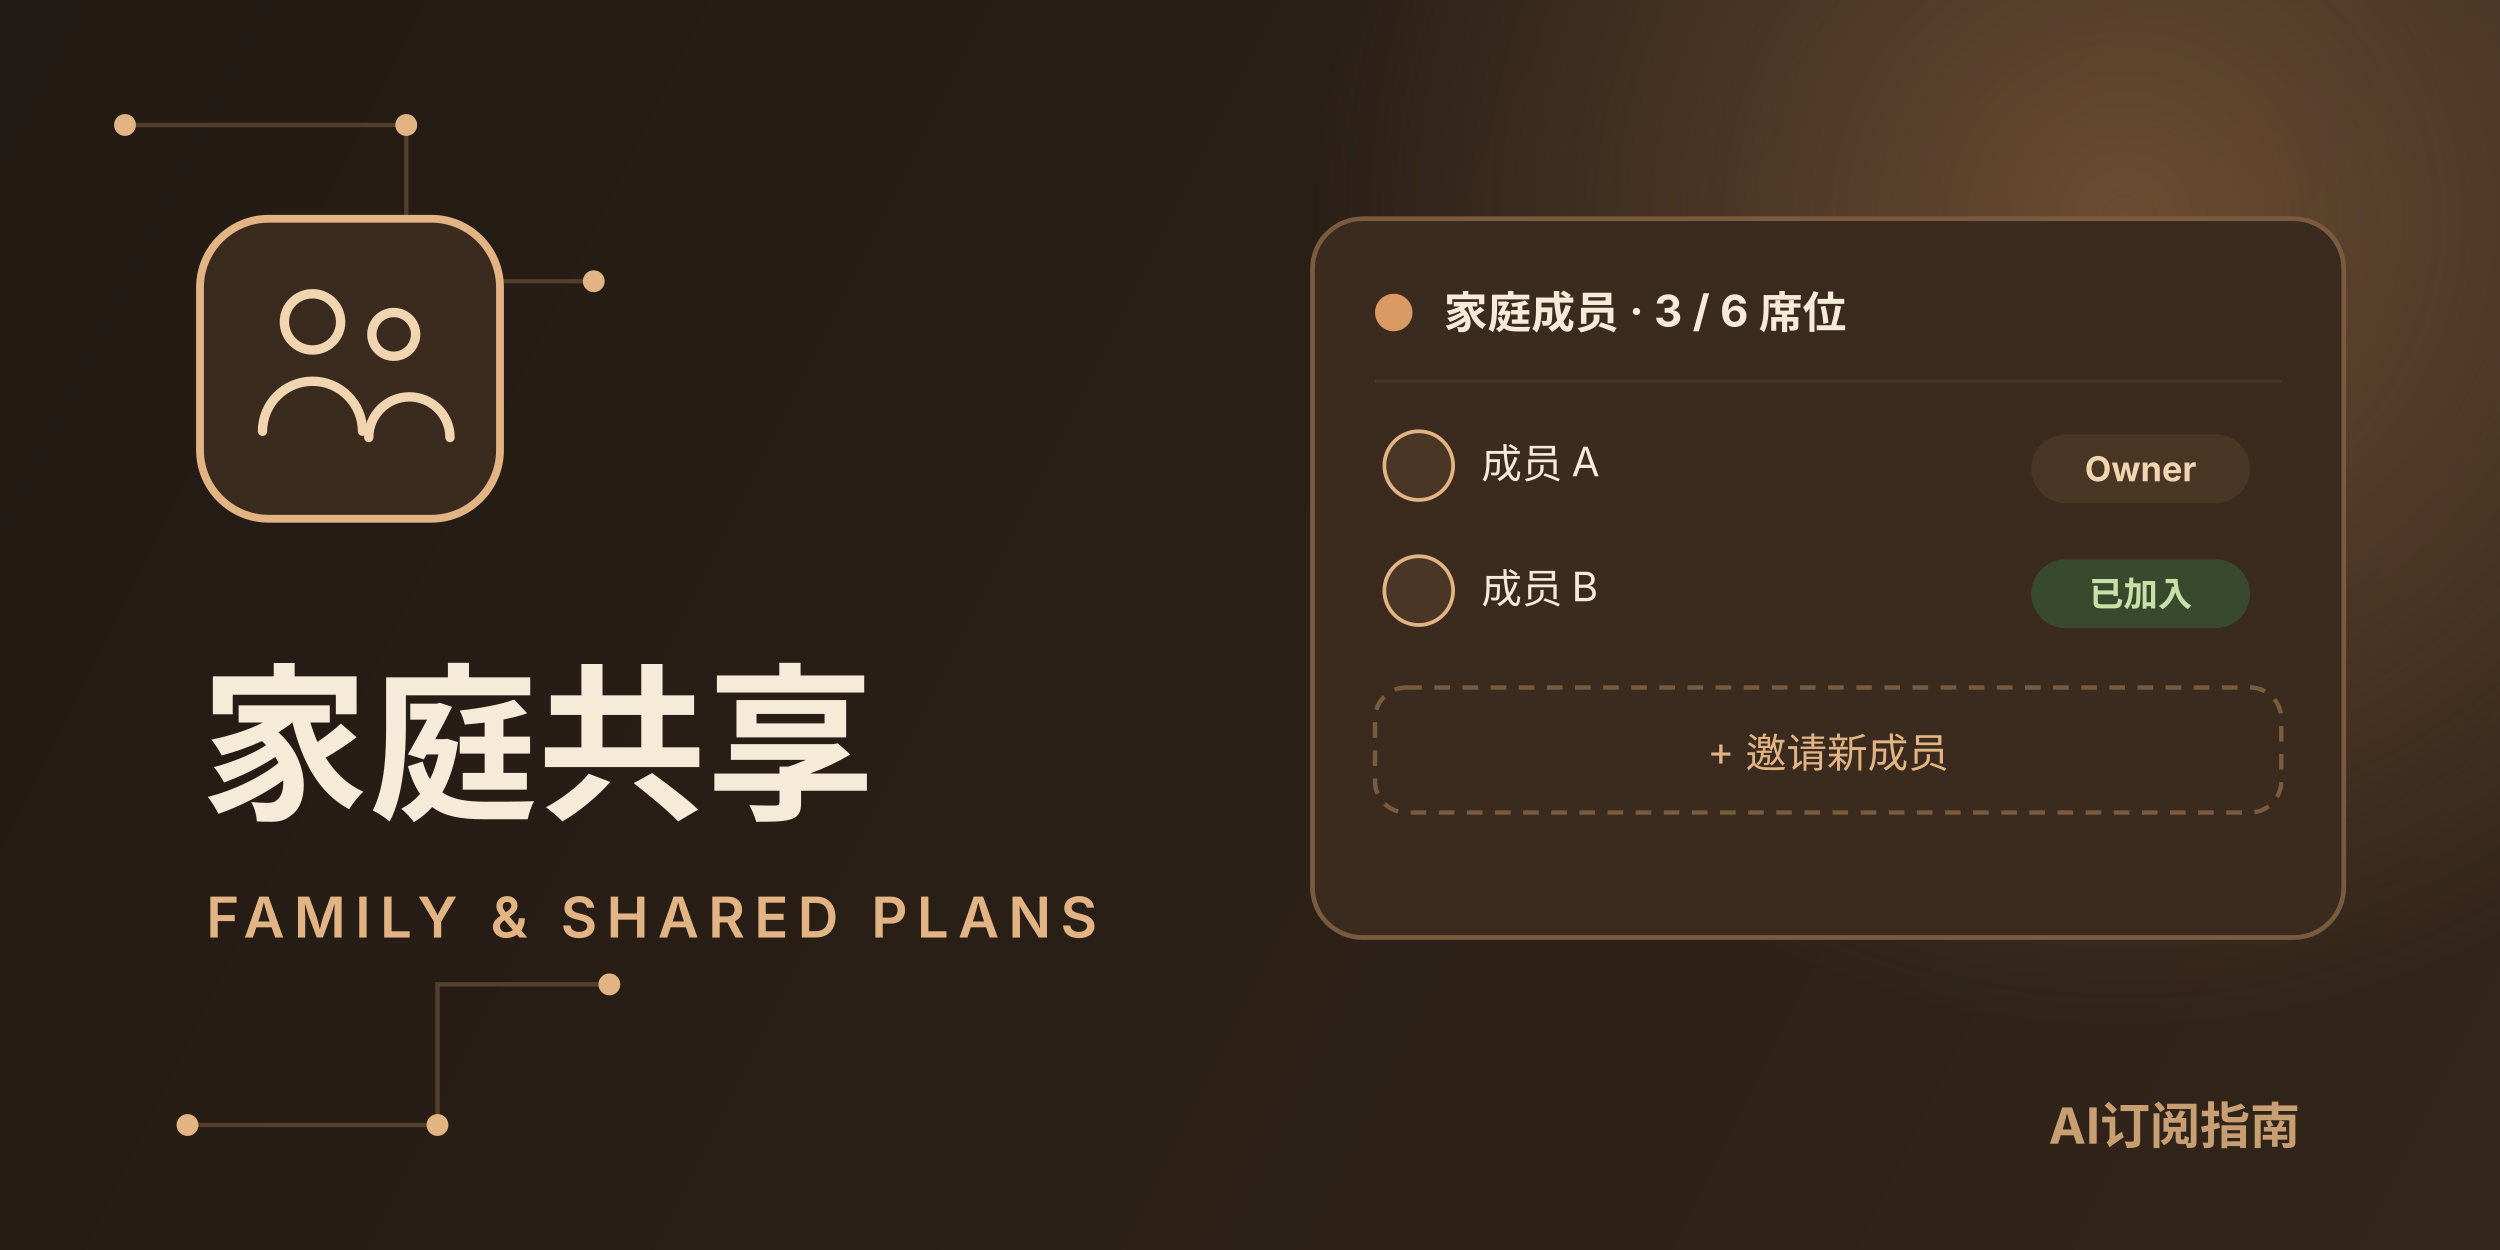
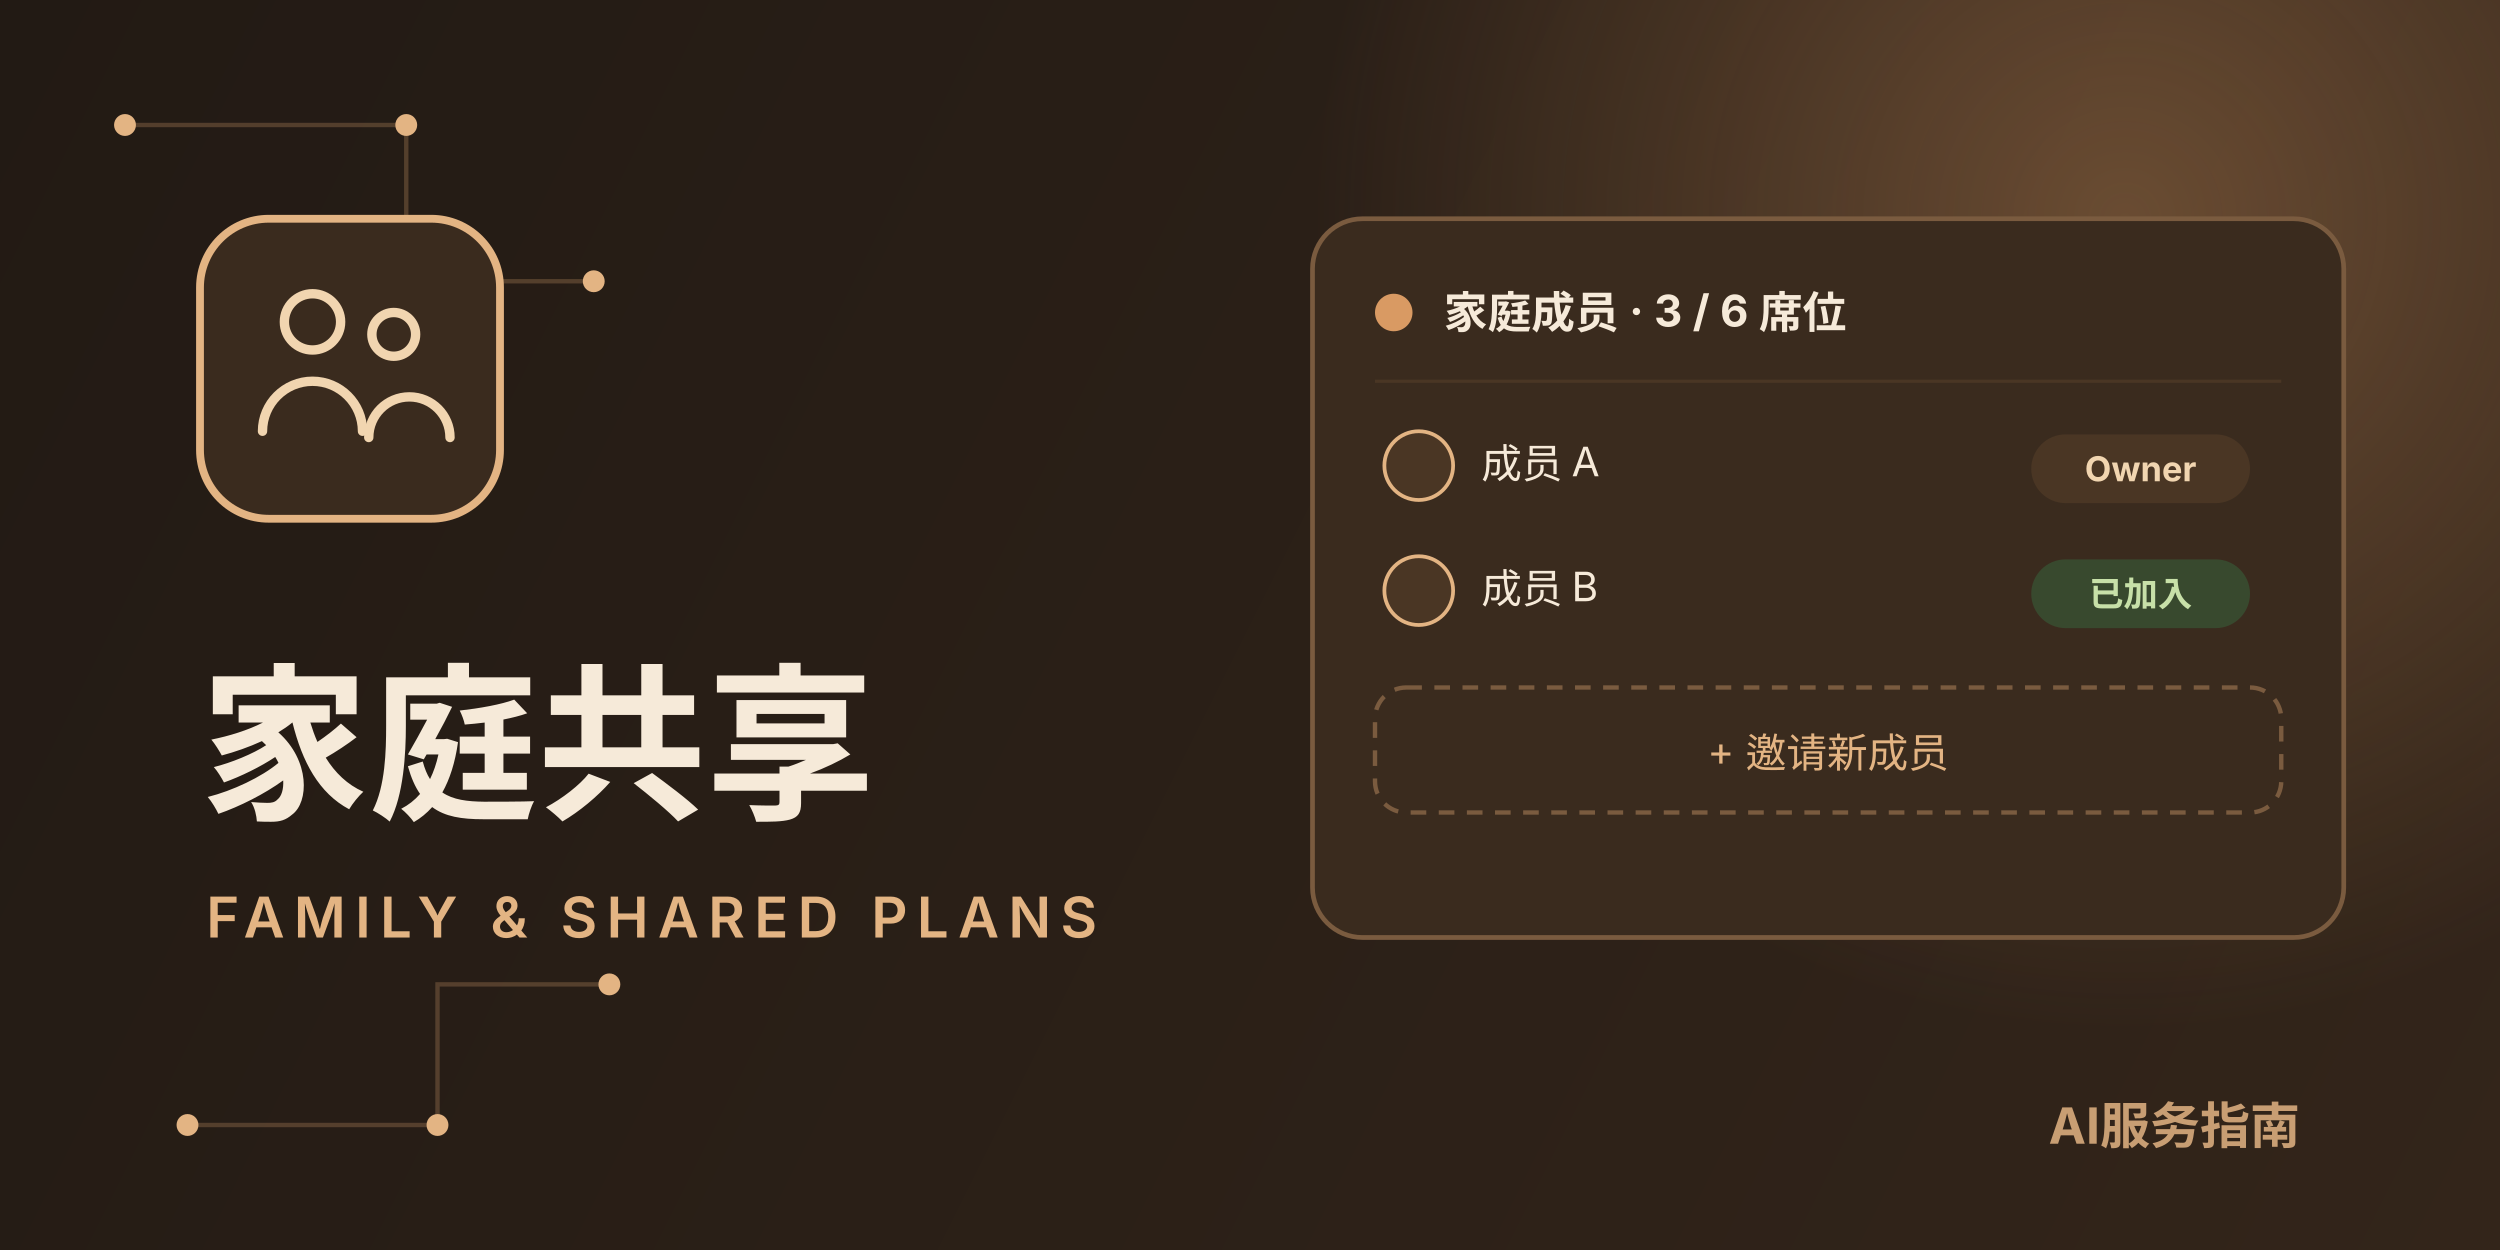
<svg xmlns="http://www.w3.org/2000/svg" viewBox="0 0 800 400" role="img" aria-label="海外AI订阅家庭共享套餐指南封面图">
  <defs>
    <linearGradient id="bgGrad5" x1="0" y1="0" x2="800" y2="400" gradientUnits="userSpaceOnUse">
      <stop offset="0" stop-color="#221a14" />
      <stop offset="1" stop-color="#33251a" />
    </linearGradient>
    <radialGradient id="glow5" cx="680" cy="70" r="260" gradientUnits="userSpaceOnUse">
      <stop offset="0" stop-color="#d99a63" stop-opacity="0.35" />
      <stop offset="1" stop-color="#d99a63" stop-opacity="0" />
    </radialGradient>
  </defs>
  <rect width="800" height="400" fill="url(#bgGrad5)" />
  <rect width="800" height="400" fill="url(#glow5)" />
  <g stroke="#7a5b3f" stroke-width="1.4" opacity="0.55" fill="none">
    <path d="M40 40 h90 v50 h60" />
    <path d="M60 360 h80 v-45 h55" />
  </g>
  <g fill="#e3b483">
    <circle cx="40" cy="40" r="3.5" />
    <circle cx="130" cy="40" r="3.5" />
    <circle cx="190" cy="90" r="3.5" />
    <circle cx="60" cy="360" r="3.5" />
    <circle cx="140" cy="360" r="3.5" />
    <circle cx="195" cy="315" r="3.5" />
  </g>
  <rect x="64" y="70" width="96" height="96" rx="22" fill="#3a2b1e" stroke="#e3b483" stroke-width="2.5" />
  <g fill="none" stroke="#f1d5b0" stroke-width="3" stroke-linecap="round" stroke-linejoin="round">
    <circle cx="100" cy="103" r="9" />
    <circle cx="126" cy="107" r="7" />
    <path d="M84 138 a16 16 0 0 1 32 0" />
    <path d="M118 140 a13 13 0 0 1 26 0" />
  </g>
  <text x="64" y="258" font-family="-apple-system, 'Segoe UI', 'PingFang SC', 'Microsoft YaHei', sans-serif" font-size="54" font-weight="700" fill="#f6ead9">家庭共享</text>
  <text x="66" y="300" font-family="-apple-system, 'Segoe UI', 'PingFang SC', 'Microsoft YaHei', sans-serif" font-size="18" font-weight="600" letter-spacing="3" fill="#e3b483">FAMILY &amp; SHARED PLANS</text>
-   <text x="736" y="366" text-anchor="end" font-family="-apple-system, 'Segoe UI', 'PingFang SC', 'Microsoft YaHei', sans-serif" font-size="16" font-weight="700" fill="#e3b483" opacity="0.85">AI订阅指南</text>
+   <text x="736" y="366" text-anchor="end" font-family="-apple-system, 'Segoe UI', 'PingFang SC', 'Microsoft YaHei', sans-serif" font-size="16" font-weight="700" fill="#e3b483" opacity="0.85">AI服务指南</text>
  <rect x="420" y="70" width="330" height="230" rx="16" fill="#3a2b1e" stroke="#7a5b3f" stroke-width="1.5" />
  <circle cx="446" cy="100" r="6" fill="#d99a63" />
  <text x="462" y="105" font-family="-apple-system, 'Segoe UI', 'PingFang SC', 'Microsoft YaHei', sans-serif" font-size="14" font-weight="700" fill="#f6ead9">家庭成员 · 3 / 6 席位</text>
  <line x1="440" y1="122" x2="730" y2="122" stroke="#4a3624" stroke-width="1" />
  <circle cx="454" cy="149" r="11" fill="#4a3624" stroke="#e3b483" stroke-width="1.2" />
  <text x="474" y="153" font-family="-apple-system, 'Segoe UI', 'PingFang SC', 'Microsoft YaHei', sans-serif" font-size="13" fill="#f6ead9">成员 A</text>
  <rect x="650" y="139" width="70" height="22" rx="11" fill="#4a3624" />
  <text x="685" y="154" text-anchor="middle" font-family="-apple-system, 'Segoe UI', 'PingFang SC', 'Microsoft YaHei', sans-serif" font-size="11" font-weight="700" fill="#f1d5b0">Owner</text>
  <circle cx="454" cy="189" r="11" fill="#4a3624" stroke="#e3b483" stroke-width="1.2" />
  <text x="474" y="193" font-family="-apple-system, 'Segoe UI', 'PingFang SC', 'Microsoft YaHei', sans-serif" font-size="13" fill="#f6ead9">成员 B</text>
  <rect x="650" y="179" width="70" height="22" rx="11" fill="#38492e" />
  <text x="685" y="194" text-anchor="middle" font-family="-apple-system, 'Segoe UI', 'PingFang SC', 'Microsoft YaHei', sans-serif" font-size="11" font-weight="700" fill="#c7e0a8">已加入</text>
  <rect x="440" y="220" width="290" height="40" rx="10" fill="none" stroke="#7a5b3f" stroke-width="1.4" stroke-dasharray="5 4" />
  <text x="585" y="245" text-anchor="middle" font-family="-apple-system, 'Segoe UI', 'PingFang SC', 'Microsoft YaHei', sans-serif" font-size="13" fill="#e3b483">+ 邀请新成员</text>
</svg>
